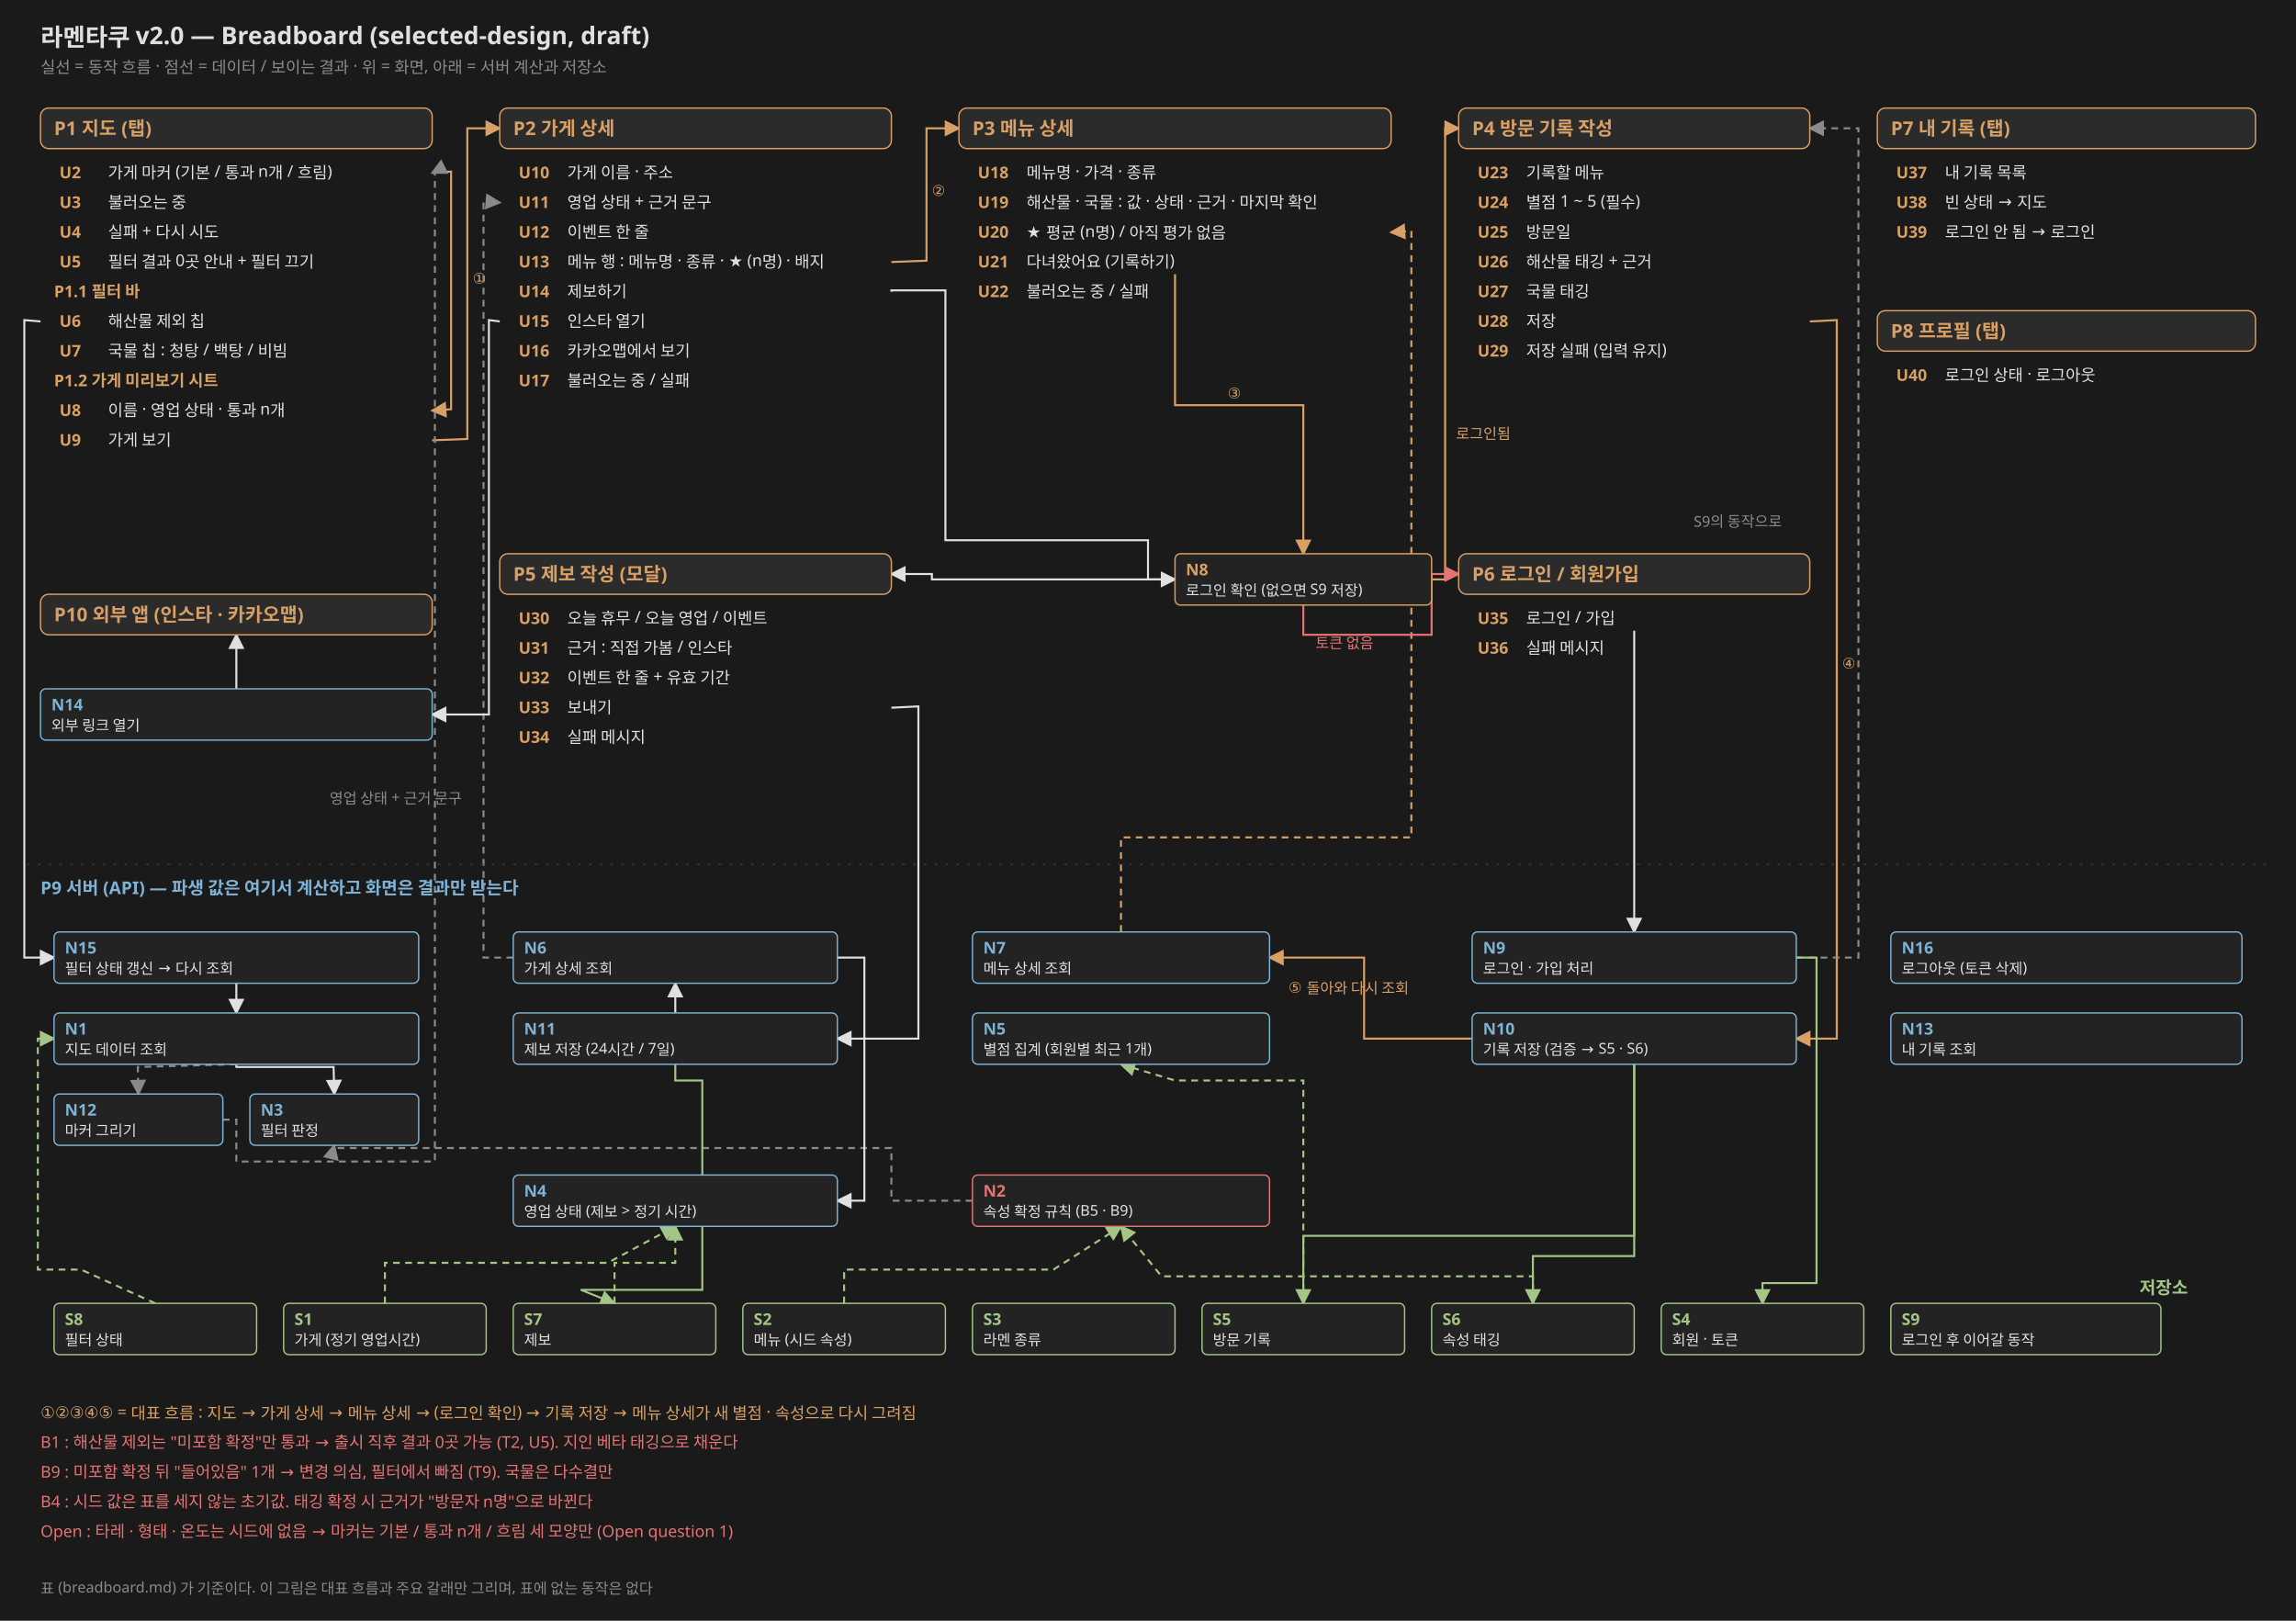
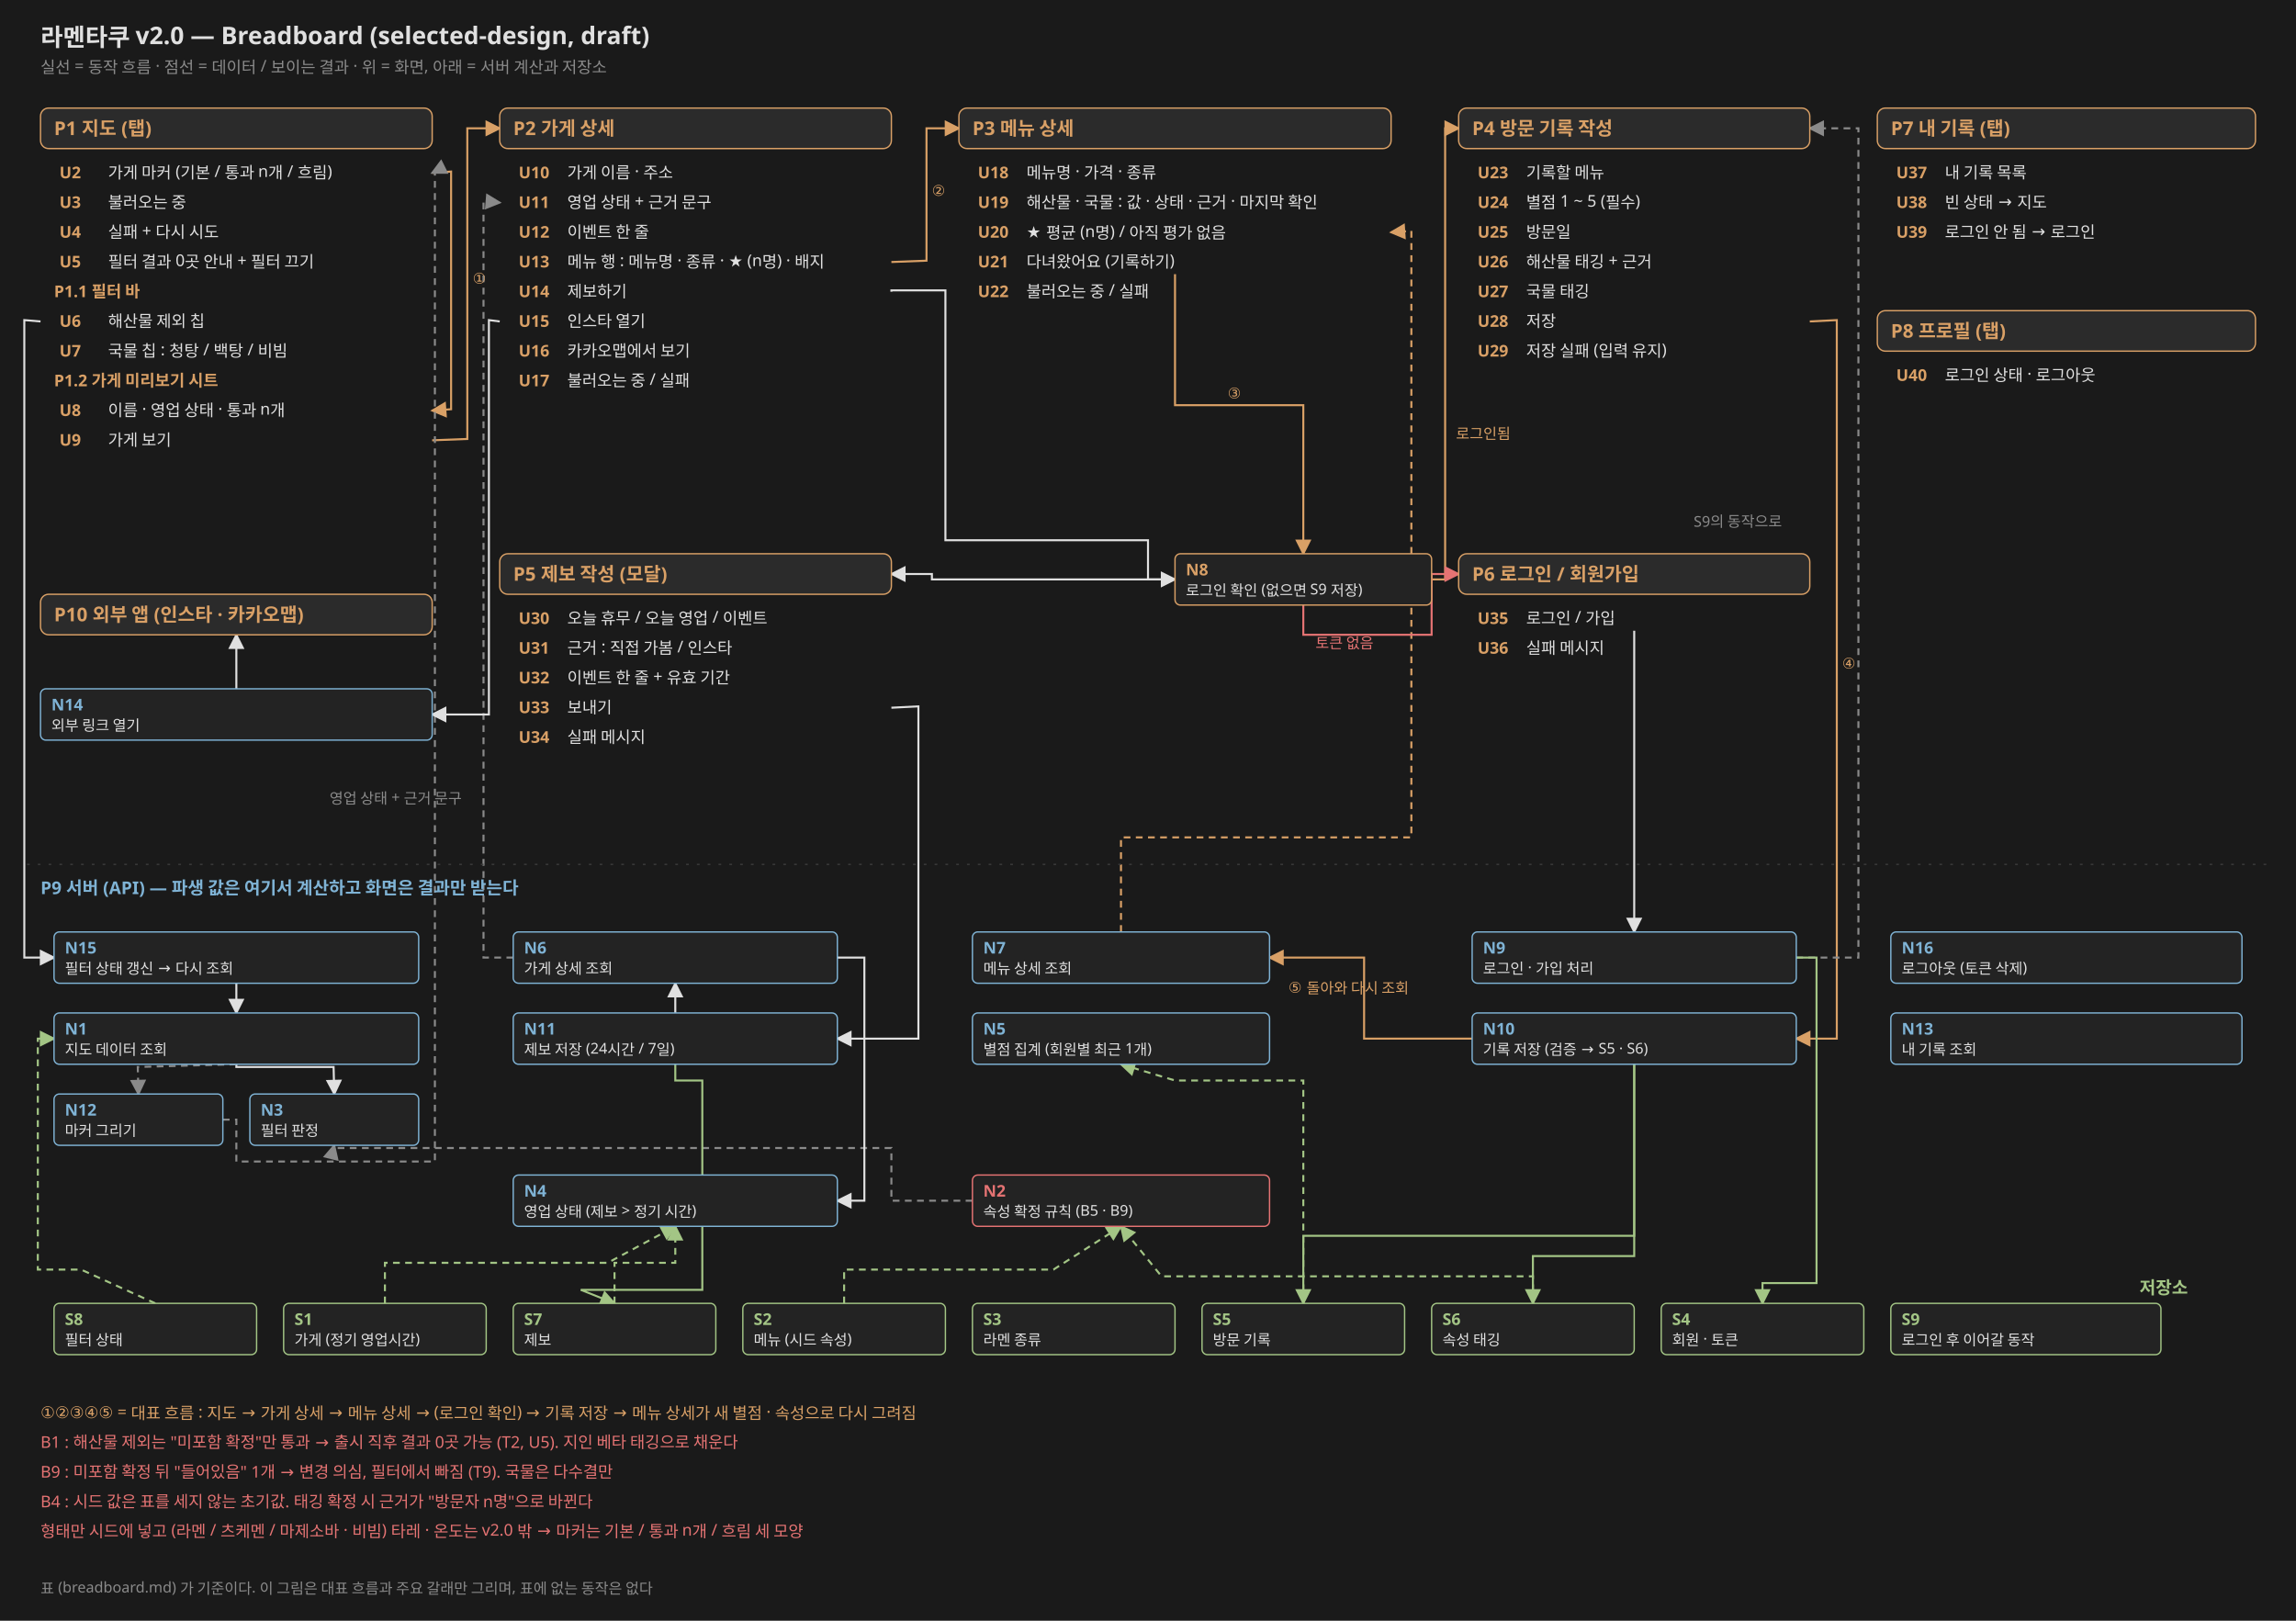
<svg xmlns="http://www.w3.org/2000/svg" width="1700" height="1200" viewBox="0 0 1700 1200" font-family="NanumSquareRound, Pretendard, sans-serif">
  <defs>
    <marker id="ahe0e0e0" markerWidth="8" markerHeight="8" refX="7" refY="4" orient="auto">
      <path d="M0,0 L8,4 L0,8 z" fill="#e0e0e0" />
    </marker>
    <marker id="ahde0e0e0" markerWidth="8" markerHeight="8" refX="7" refY="4" orient="auto">
      <path d="M0,0 L8,4 L0,8 z" fill="#e0e0e0" />
    </marker>
    <marker id="ah8a8a8a" markerWidth="8" markerHeight="8" refX="7" refY="4" orient="auto">
      <path d="M0,0 L8,4 L0,8 z" fill="#8a8a8a" />
    </marker>
    <marker id="ahd8a8a8a" markerWidth="8" markerHeight="8" refX="7" refY="4" orient="auto">
      <path d="M0,0 L8,4 L0,8 z" fill="#8a8a8a" />
    </marker>
    <marker id="ahd9a066" markerWidth="8" markerHeight="8" refX="7" refY="4" orient="auto">
      <path d="M0,0 L8,4 L0,8 z" fill="#d9a066" />
    </marker>
    <marker id="ahdd9a066" markerWidth="8" markerHeight="8" refX="7" refY="4" orient="auto">
      <path d="M0,0 L8,4 L0,8 z" fill="#d9a066" />
    </marker>
    <marker id="ah7fb3d5" markerWidth="8" markerHeight="8" refX="7" refY="4" orient="auto">
      <path d="M0,0 L8,4 L0,8 z" fill="#7fb3d5" />
    </marker>
    <marker id="ahd7fb3d5" markerWidth="8" markerHeight="8" refX="7" refY="4" orient="auto">
      <path d="M0,0 L8,4 L0,8 z" fill="#7fb3d5" />
    </marker>
    <marker id="aha3c585" markerWidth="8" markerHeight="8" refX="7" refY="4" orient="auto">
      <path d="M0,0 L8,4 L0,8 z" fill="#a3c585" />
    </marker>
    <marker id="ahda3c585" markerWidth="8" markerHeight="8" refX="7" refY="4" orient="auto">
      <path d="M0,0 L8,4 L0,8 z" fill="#a3c585" />
    </marker>
    <marker id="ahe57373" markerWidth="8" markerHeight="8" refX="7" refY="4" orient="auto">
      <path d="M0,0 L8,4 L0,8 z" fill="#e57373" />
    </marker>
    <marker id="ahde57373" markerWidth="8" markerHeight="8" refX="7" refY="4" orient="auto">
      <path d="M0,0 L8,4 L0,8 z" fill="#e57373" />
    </marker>
  </defs>
  <rect width="1700" height="1200" fill="#1a1a1a" />
  <text x="30" y="34" font-size="18" fill="#e0e0e0" font-weight="bold" text-anchor="start">라멘타쿠 v2.0 — Breadboard (selected-design, draft)</text>
  <text x="30" y="54" font-size="12" fill="#8a8a8a" font-weight="normal" text-anchor="start">실선 = 동작 흐름 · 점선 = 데이터 / 보이는 결과 · 위 = 화면, 아래 = 서버 계산과 저장소</text>
  <polyline points="320,128.0 334,127 334,303 320,304.0" fill="none" stroke="#d9a066" stroke-width="1.5" marker-end="url(#ahd9a066)" />
  <polyline points="320,326.0 346,325 346,95 370,95.0" fill="none" stroke="#d9a066" stroke-width="1.5" marker-end="url(#ahd9a066)" />
  <polyline points="660,194.0 686,193 686,95 710,95.0" fill="none" stroke="#d9a066" stroke-width="1.5" marker-end="url(#ahd9a066)" />
  <polyline points="870.0,203 870,300 965,300 965.0,410" fill="none" stroke="#d9a066" stroke-width="1.5" marker-end="url(#ahd9a066)" />
  <polyline points="1060,429.0 1070,429 1070,95 1080,95.0" fill="none" stroke="#d9a066" stroke-width="1.5" marker-end="url(#ahd9a066)" />
  <polyline points="1340,238.0 1360,237 1360,769 1330,769.0" fill="none" stroke="#d9a066" stroke-width="1.5" marker-end="url(#ahd9a066)" />
  <polyline points="1090,769.0 1010,769 1010,709 940,709.0" fill="none" stroke="#d9a066" stroke-width="1.5" marker-end="url(#ahd9a066)" />
  <polyline points="830.0,690 830,620 1045,620 1045,171 1030,172.0" fill="none" stroke="#d9a066" stroke-width="1.5" stroke-dasharray="5 4" marker-end="url(#ahdd9a066)" />
  <polyline points="965.0,448 965,470 1060,470 1060,425 1080,425.0" fill="none" stroke="#e57373" stroke-width="1.5" marker-end="url(#ahe57373)" />
  <polyline points="1210.0,467 1210,660 1210.0,690" fill="none" stroke="#e0e0e0" stroke-width="1.5" marker-end="url(#ahe0e0e0)" />
  <polyline points="1330,709.0 1376,709 1376,95 1340,95.0" fill="none" stroke="#8a8a8a" stroke-width="1.5" stroke-dasharray="5 4" marker-end="url(#ahd8a8a8a)" />
  <polyline points="30,238.0 18,237 18,709 40,709.0" fill="none" stroke="#e0e0e0" stroke-width="1.5" marker-end="url(#ahe0e0e0)" />
  <polyline points="175.0,728 175.0,750" fill="none" stroke="#e0e0e0" stroke-width="1.5" marker-end="url(#ahe0e0e0)" />
  <polyline points="175.0,788 175,790 247,790 247.5,810" fill="none" stroke="#e0e0e0" stroke-width="1.5" marker-end="url(#ahe0e0e0)" />
  <polyline points="175.0,788 102,790 102.5,810" fill="none" stroke="#8a8a8a" stroke-width="1.5" stroke-dasharray="5 4" marker-end="url(#ahd8a8a8a)" />
  <polyline points="165,829.0 175,829 175,860 322,860 322,127 320,128.0" fill="none" stroke="#8a8a8a" stroke-width="1.5" stroke-dasharray="5 4" marker-end="url(#ahd8a8a8a)" />
  <polyline points="720,889.0 660,889 660,850 247,850 247.5,848" fill="none" stroke="#8a8a8a" stroke-width="1.5" stroke-dasharray="5 4" marker-end="url(#ahd8a8a8a)" />
  <polyline points="660,216.0 660,215 700,215 700,400 850,400 850,429 870,429.0" fill="none" stroke="#e0e0e0" stroke-width="1.5" marker-end="url(#ahe0e0e0)" />
  <polyline points="870,429.0 850,429 690,429 690,425 660,425.0" fill="none" stroke="#e0e0e0" stroke-width="1.5" marker-end="url(#ahe0e0e0)" />
  <polyline points="660,524.0 680,523 680,769 620,769.0" fill="none" stroke="#e0e0e0" stroke-width="1.5" marker-end="url(#ahe0e0e0)" />
  <polyline points="500.0,750 500.0,728" fill="none" stroke="#e0e0e0" stroke-width="1.5" marker-end="url(#ahe0e0e0)" />
  <polyline points="620,709.0 640,709 640,889 620,889.0" fill="none" stroke="#e0e0e0" stroke-width="1.5" marker-end="url(#ahe0e0e0)" />
  <polyline points="380,709.0 358,709 358,149 370,150.0" fill="none" stroke="#8a8a8a" stroke-width="1.5" stroke-dasharray="5 4" marker-end="url(#ahd8a8a8a)" />
  <polyline points="370,238.0 362,237 362,529 320,529.0" fill="none" stroke="#e0e0e0" stroke-width="1.5" marker-end="url(#ahe0e0e0)" />
  <polyline points="175.0,510 175.0,470" fill="none" stroke="#e0e0e0" stroke-width="1.5" marker-end="url(#ahe0e0e0)" />
  <polyline points="115.0,965 60,940 28,940 28,769 40,769.0" fill="none" stroke="#a3c585" stroke-width="1.5" stroke-dasharray="5 4" marker-end="url(#ahda3c585)" />
  <polyline points="285.0,965 285,935 450,935 500.0,908" fill="none" stroke="#a3c585" stroke-width="1.5" stroke-dasharray="5 4" marker-end="url(#ahda3c585)" />
  <polyline points="455.0,965 455,935 500,935 500.0,908" fill="none" stroke="#a3c585" stroke-width="1.5" stroke-dasharray="5 4" marker-end="url(#ahda3c585)" />
  <polyline points="500.0,788 500,800 520,800 520,955 430,955 455.0,965" fill="none" stroke="#a3c585" stroke-width="1.5" marker-end="url(#aha3c585)" />
  <polyline points="625.0,965 625,940 780,940 830.0,908" fill="none" stroke="#a3c585" stroke-width="1.5" stroke-dasharray="5 4" marker-end="url(#ahda3c585)" />
  <polyline points="1135.0,965 1135,945 860,945 830.0,908" fill="none" stroke="#a3c585" stroke-width="1.5" stroke-dasharray="5 4" marker-end="url(#ahda3c585)" />
  <polyline points="965.0,965 965,800 870,800 830.0,788" fill="none" stroke="#a3c585" stroke-width="1.5" stroke-dasharray="5 4" marker-end="url(#ahda3c585)" />
  <polyline points="1210.0,788 1210,915 965,915 965.0,965" fill="none" stroke="#a3c585" stroke-width="1.5" marker-end="url(#aha3c585)" />
  <polyline points="1210.0,788 1210,930 1135,930 1135.0,965" fill="none" stroke="#a3c585" stroke-width="1.5" marker-end="url(#aha3c585)" />
  <polyline points="1330,709.0 1345,709 1345,950 1305,950 1305.0,965" fill="none" stroke="#a3c585" stroke-width="1.5" marker-end="url(#aha3c585)" />
  <rect x="30" y="80" width="290" height="30" rx="6" fill="#2b2b2b" stroke="#d9a066" />
  <rect x="370" y="80" width="290" height="30" rx="6" fill="#2b2b2b" stroke="#d9a066" />
  <rect x="710" y="80" width="320" height="30" rx="6" fill="#2b2b2b" stroke="#d9a066" />
  <rect x="1080" y="80" width="260" height="30" rx="6" fill="#2b2b2b" stroke="#d9a066" />
  <rect x="1390" y="80" width="280" height="30" rx="6" fill="#2b2b2b" stroke="#d9a066" />
  <rect x="1390" y="230" width="280" height="30" rx="6" fill="#2b2b2b" stroke="#d9a066" />
  <rect x="370" y="410" width="290" height="30" rx="6" fill="#2b2b2b" stroke="#d9a066" />
  <rect x="1080" y="410" width="260" height="30" rx="6" fill="#2b2b2b" stroke="#d9a066" />
  <rect x="30" y="440" width="290" height="30" rx="6" fill="#2b2b2b" stroke="#d9a066" />
  <rect x="870" y="410" width="190" height="38" rx="4" fill="#232323" stroke="#d9a066" />
  <rect x="30" y="510" width="290" height="38" rx="4" fill="#232323" stroke="#7fb3d5" />
  <line x1="20" y1="640" x2="1680" y2="640" stroke="#3a3a3a" stroke-dasharray="2 6" />
  <rect x="40" y="690" width="270" height="38" rx="4" fill="#232323" stroke="#7fb3d5" />
  <rect x="40" y="750" width="270" height="38" rx="4" fill="#232323" stroke="#7fb3d5" />
  <rect x="40" y="810" width="125" height="38" rx="4" fill="#232323" stroke="#7fb3d5" />
  <rect x="185" y="810" width="125" height="38" rx="4" fill="#232323" stroke="#7fb3d5" />
  <rect x="380" y="690" width="240" height="38" rx="4" fill="#232323" stroke="#7fb3d5" />
  <rect x="380" y="750" width="240" height="38" rx="4" fill="#232323" stroke="#7fb3d5" />
  <rect x="380" y="870" width="240" height="38" rx="4" fill="#232323" stroke="#7fb3d5" />
  <rect x="720" y="690" width="220" height="38" rx="4" fill="#232323" stroke="#7fb3d5" />
  <rect x="720" y="750" width="220" height="38" rx="4" fill="#232323" stroke="#7fb3d5" />
  <rect x="720" y="870" width="220" height="38" rx="4" fill="#232323" stroke="#e57373" />
  <rect x="1090" y="690" width="240" height="38" rx="4" fill="#232323" stroke="#7fb3d5" />
  <rect x="1090" y="750" width="240" height="38" rx="4" fill="#232323" stroke="#7fb3d5" />
  <rect x="1400" y="690" width="260" height="38" rx="4" fill="#232323" stroke="#7fb3d5" />
  <rect x="1400" y="750" width="260" height="38" rx="4" fill="#232323" stroke="#7fb3d5" />
  <rect x="40" y="965" width="150" height="38" rx="4" fill="#232323" stroke="#a3c585" />
  <rect x="210" y="965" width="150" height="38" rx="4" fill="#232323" stroke="#a3c585" />
  <rect x="380" y="965" width="150" height="38" rx="4" fill="#232323" stroke="#a3c585" />
  <rect x="550" y="965" width="150" height="38" rx="4" fill="#232323" stroke="#a3c585" />
  <rect x="720" y="965" width="150" height="38" rx="4" fill="#232323" stroke="#a3c585" />
  <rect x="890" y="965" width="150" height="38" rx="4" fill="#232323" stroke="#a3c585" />
  <rect x="1060" y="965" width="150" height="38" rx="4" fill="#232323" stroke="#a3c585" />
  <rect x="1230" y="965" width="150" height="38" rx="4" fill="#232323" stroke="#a3c585" />
  <rect x="1400" y="965" width="200" height="38" rx="4" fill="#232323" stroke="#a3c585" />
  <text x="40" y="100" font-size="14" fill="#d9a066" font-weight="bold" text-anchor="start">P1  지도 (탭)</text>
  <text x="44" y="132" font-size="12" fill="#d9a066" font-weight="bold" text-anchor="start">U2</text>
  <text x="80" y="132" font-size="12" fill="#e0e0e0" font-weight="normal" text-anchor="start">가게 마커 (기본 / 통과 n개 / 흐림)</text>
  <text x="44" y="154" font-size="12" fill="#d9a066" font-weight="bold" text-anchor="start">U3</text>
  <text x="80" y="154" font-size="12" fill="#e0e0e0" font-weight="normal" text-anchor="start">불러오는 중</text>
  <text x="44" y="176" font-size="12" fill="#d9a066" font-weight="bold" text-anchor="start">U4</text>
  <text x="80" y="176" font-size="12" fill="#e0e0e0" font-weight="normal" text-anchor="start">실패 + 다시 시도</text>
  <text x="44" y="198" font-size="12" fill="#d9a066" font-weight="bold" text-anchor="start">U5</text>
  <text x="80" y="198" font-size="12" fill="#e0e0e0" font-weight="normal" text-anchor="start">필터 결과 0곳 안내 + 필터 끄기</text>
  <text x="40" y="220" font-size="12" fill="#d9a066" font-weight="bold" text-anchor="start">P1.1  필터 바</text>
  <text x="44" y="242" font-size="12" fill="#d9a066" font-weight="bold" text-anchor="start">U6</text>
  <text x="80" y="242" font-size="12" fill="#e0e0e0" font-weight="normal" text-anchor="start">해산물 제외 칩</text>
  <text x="44" y="264" font-size="12" fill="#d9a066" font-weight="bold" text-anchor="start">U7</text>
  <text x="80" y="264" font-size="12" fill="#e0e0e0" font-weight="normal" text-anchor="start">국물 칩 : 청탕 / 백탕 / 비빔</text>
  <text x="40" y="286" font-size="12" fill="#d9a066" font-weight="bold" text-anchor="start">P1.2  가게 미리보기 시트</text>
  <text x="44" y="308" font-size="12" fill="#d9a066" font-weight="bold" text-anchor="start">U8</text>
  <text x="80" y="308" font-size="12" fill="#e0e0e0" font-weight="normal" text-anchor="start">이름 · 영업 상태 · 통과 n개</text>
  <text x="44" y="330" font-size="12" fill="#d9a066" font-weight="bold" text-anchor="start">U9</text>
  <text x="80" y="330" font-size="12" fill="#e0e0e0" font-weight="normal" text-anchor="start">가게 보기</text>
  <text x="380" y="100" font-size="14" fill="#d9a066" font-weight="bold" text-anchor="start">P2  가게 상세</text>
  <text x="384" y="132" font-size="12" fill="#d9a066" font-weight="bold" text-anchor="start">U10</text>
  <text x="420" y="132" font-size="12" fill="#e0e0e0" font-weight="normal" text-anchor="start">가게 이름 · 주소</text>
  <text x="384" y="154" font-size="12" fill="#d9a066" font-weight="bold" text-anchor="start">U11</text>
  <text x="420" y="154" font-size="12" fill="#e0e0e0" font-weight="normal" text-anchor="start">영업 상태 + 근거 문구</text>
  <text x="384" y="176" font-size="12" fill="#d9a066" font-weight="bold" text-anchor="start">U12</text>
  <text x="420" y="176" font-size="12" fill="#e0e0e0" font-weight="normal" text-anchor="start">이벤트 한 줄</text>
  <text x="384" y="198" font-size="12" fill="#d9a066" font-weight="bold" text-anchor="start">U13</text>
  <text x="420" y="198" font-size="12" fill="#e0e0e0" font-weight="normal" text-anchor="start">메뉴 행 : 메뉴명 · 종류 · ★ (n명) · 배지</text>
  <text x="384" y="220" font-size="12" fill="#d9a066" font-weight="bold" text-anchor="start">U14</text>
  <text x="420" y="220" font-size="12" fill="#e0e0e0" font-weight="normal" text-anchor="start">제보하기</text>
  <text x="384" y="242" font-size="12" fill="#d9a066" font-weight="bold" text-anchor="start">U15</text>
  <text x="420" y="242" font-size="12" fill="#e0e0e0" font-weight="normal" text-anchor="start">인스타 열기</text>
  <text x="384" y="264" font-size="12" fill="#d9a066" font-weight="bold" text-anchor="start">U16</text>
  <text x="420" y="264" font-size="12" fill="#e0e0e0" font-weight="normal" text-anchor="start">카카오맵에서 보기</text>
  <text x="384" y="286" font-size="12" fill="#d9a066" font-weight="bold" text-anchor="start">U17</text>
  <text x="420" y="286" font-size="12" fill="#e0e0e0" font-weight="normal" text-anchor="start">불러오는 중 / 실패</text>
  <text x="720" y="100" font-size="14" fill="#d9a066" font-weight="bold" text-anchor="start">P3  메뉴 상세</text>
  <text x="724" y="132" font-size="12" fill="#d9a066" font-weight="bold" text-anchor="start">U18</text>
  <text x="760" y="132" font-size="12" fill="#e0e0e0" font-weight="normal" text-anchor="start">메뉴명 · 가격 · 종류</text>
  <text x="724" y="154" font-size="12" fill="#d9a066" font-weight="bold" text-anchor="start">U19</text>
  <text x="760" y="154" font-size="12" fill="#e0e0e0" font-weight="normal" text-anchor="start">해산물 · 국물 : 값 · 상태 · 근거 · 마지막 확인</text>
  <text x="724" y="176" font-size="12" fill="#d9a066" font-weight="bold" text-anchor="start">U20</text>
  <text x="760" y="176" font-size="12" fill="#e0e0e0" font-weight="normal" text-anchor="start">★ 평균 (n명) / 아직 평가 없음</text>
  <text x="724" y="198" font-size="12" fill="#d9a066" font-weight="bold" text-anchor="start">U21</text>
  <text x="760" y="198" font-size="12" fill="#e0e0e0" font-weight="normal" text-anchor="start">다녀왔어요 (기록하기)</text>
  <text x="724" y="220" font-size="12" fill="#d9a066" font-weight="bold" text-anchor="start">U22</text>
  <text x="760" y="220" font-size="12" fill="#e0e0e0" font-weight="normal" text-anchor="start">불러오는 중 / 실패</text>
  <text x="1090" y="100" font-size="14" fill="#d9a066" font-weight="bold" text-anchor="start">P4  방문 기록 작성</text>
  <text x="1094" y="132" font-size="12" fill="#d9a066" font-weight="bold" text-anchor="start">U23</text>
  <text x="1130" y="132" font-size="12" fill="#e0e0e0" font-weight="normal" text-anchor="start">기록할 메뉴</text>
  <text x="1094" y="154" font-size="12" fill="#d9a066" font-weight="bold" text-anchor="start">U24</text>
  <text x="1130" y="154" font-size="12" fill="#e0e0e0" font-weight="normal" text-anchor="start">별점 1 ~ 5 (필수)</text>
  <text x="1094" y="176" font-size="12" fill="#d9a066" font-weight="bold" text-anchor="start">U25</text>
  <text x="1130" y="176" font-size="12" fill="#e0e0e0" font-weight="normal" text-anchor="start">방문일</text>
  <text x="1094" y="198" font-size="12" fill="#d9a066" font-weight="bold" text-anchor="start">U26</text>
  <text x="1130" y="198" font-size="12" fill="#e0e0e0" font-weight="normal" text-anchor="start">해산물 태깅 + 근거</text>
  <text x="1094" y="220" font-size="12" fill="#d9a066" font-weight="bold" text-anchor="start">U27</text>
  <text x="1130" y="220" font-size="12" fill="#e0e0e0" font-weight="normal" text-anchor="start">국물 태깅</text>
  <text x="1094" y="242" font-size="12" fill="#d9a066" font-weight="bold" text-anchor="start">U28</text>
  <text x="1130" y="242" font-size="12" fill="#e0e0e0" font-weight="normal" text-anchor="start">저장</text>
  <text x="1094" y="264" font-size="12" fill="#d9a066" font-weight="bold" text-anchor="start">U29</text>
  <text x="1130" y="264" font-size="12" fill="#e0e0e0" font-weight="normal" text-anchor="start">저장 실패 (입력 유지)</text>
  <text x="1400" y="100" font-size="14" fill="#d9a066" font-weight="bold" text-anchor="start">P7  내 기록 (탭)</text>
  <text x="1404" y="132" font-size="12" fill="#d9a066" font-weight="bold" text-anchor="start">U37</text>
  <text x="1440" y="132" font-size="12" fill="#e0e0e0" font-weight="normal" text-anchor="start">내 기록 목록</text>
  <text x="1404" y="154" font-size="12" fill="#d9a066" font-weight="bold" text-anchor="start">U38</text>
  <text x="1440" y="154" font-size="12" fill="#e0e0e0" font-weight="normal" text-anchor="start">빈 상태 → 지도</text>
  <text x="1404" y="176" font-size="12" fill="#d9a066" font-weight="bold" text-anchor="start">U39</text>
  <text x="1440" y="176" font-size="12" fill="#e0e0e0" font-weight="normal" text-anchor="start">로그인 안 됨 → 로그인</text>
  <text x="1400" y="250" font-size="14" fill="#d9a066" font-weight="bold" text-anchor="start">P8  프로필 (탭)</text>
  <text x="1404" y="282" font-size="12" fill="#d9a066" font-weight="bold" text-anchor="start">U40</text>
  <text x="1440" y="282" font-size="12" fill="#e0e0e0" font-weight="normal" text-anchor="start">로그인 상태 · 로그아웃</text>
  <text x="380" y="430" font-size="14" fill="#d9a066" font-weight="bold" text-anchor="start">P5  제보 작성 (모달)</text>
  <text x="384" y="462" font-size="12" fill="#d9a066" font-weight="bold" text-anchor="start">U30</text>
  <text x="420" y="462" font-size="12" fill="#e0e0e0" font-weight="normal" text-anchor="start">오늘 휴무 / 오늘 영업 / 이벤트</text>
  <text x="384" y="484" font-size="12" fill="#d9a066" font-weight="bold" text-anchor="start">U31</text>
  <text x="420" y="484" font-size="12" fill="#e0e0e0" font-weight="normal" text-anchor="start">근거 : 직접 가봄 / 인스타</text>
  <text x="384" y="506" font-size="12" fill="#d9a066" font-weight="bold" text-anchor="start">U32</text>
  <text x="420" y="506" font-size="12" fill="#e0e0e0" font-weight="normal" text-anchor="start">이벤트 한 줄 + 유효 기간</text>
  <text x="384" y="528" font-size="12" fill="#d9a066" font-weight="bold" text-anchor="start">U33</text>
  <text x="420" y="528" font-size="12" fill="#e0e0e0" font-weight="normal" text-anchor="start">보내기</text>
  <text x="384" y="550" font-size="12" fill="#d9a066" font-weight="bold" text-anchor="start">U34</text>
  <text x="420" y="550" font-size="12" fill="#e0e0e0" font-weight="normal" text-anchor="start">실패 메시지</text>
  <text x="1090" y="430" font-size="14" fill="#d9a066" font-weight="bold" text-anchor="start">P6  로그인 / 회원가입</text>
  <text x="1094" y="462" font-size="12" fill="#d9a066" font-weight="bold" text-anchor="start">U35</text>
  <text x="1130" y="462" font-size="12" fill="#e0e0e0" font-weight="normal" text-anchor="start">로그인 / 가입</text>
  <text x="1094" y="484" font-size="12" fill="#d9a066" font-weight="bold" text-anchor="start">U36</text>
  <text x="1130" y="484" font-size="12" fill="#e0e0e0" font-weight="normal" text-anchor="start">실패 메시지</text>
  <text x="40" y="460" font-size="14" fill="#d9a066" font-weight="bold" text-anchor="start">P10  외부 앱 (인스타 · 카카오맵)</text>
  <text x="878" y="426" font-size="12" fill="#d9a066" font-weight="bold" text-anchor="start">N8</text>
  <text x="878" y="441" font-size="11" fill="#e0e0e0" font-weight="normal" text-anchor="start">로그인 확인 (없으면 S9 저장)</text>
  <text x="38" y="526" font-size="12" fill="#7fb3d5" font-weight="bold" text-anchor="start">N14</text>
  <text x="38" y="541" font-size="11" fill="#e0e0e0" font-weight="normal" text-anchor="start">외부 링크 열기</text>
  <text x="30" y="662" font-size="13" fill="#7fb3d5" font-weight="bold" text-anchor="start">P9 서버 (API) — 파생 값은 여기서 계산하고 화면은 결과만 받는다</text>
  <text x="48" y="706" font-size="12" fill="#7fb3d5" font-weight="bold" text-anchor="start">N15</text>
  <text x="48" y="721" font-size="11" fill="#e0e0e0" font-weight="normal" text-anchor="start">필터 상태 갱신 → 다시 조회</text>
  <text x="48" y="766" font-size="12" fill="#7fb3d5" font-weight="bold" text-anchor="start">N1</text>
  <text x="48" y="781" font-size="11" fill="#e0e0e0" font-weight="normal" text-anchor="start">지도 데이터 조회</text>
  <text x="48" y="826" font-size="12" fill="#7fb3d5" font-weight="bold" text-anchor="start">N12</text>
  <text x="48" y="841" font-size="11" fill="#e0e0e0" font-weight="normal" text-anchor="start">마커 그리기</text>
  <text x="193" y="826" font-size="12" fill="#7fb3d5" font-weight="bold" text-anchor="start">N3</text>
  <text x="193" y="841" font-size="11" fill="#e0e0e0" font-weight="normal" text-anchor="start">필터 판정</text>
  <text x="388" y="706" font-size="12" fill="#7fb3d5" font-weight="bold" text-anchor="start">N6</text>
  <text x="388" y="721" font-size="11" fill="#e0e0e0" font-weight="normal" text-anchor="start">가게 상세 조회</text>
  <text x="388" y="766" font-size="12" fill="#7fb3d5" font-weight="bold" text-anchor="start">N11</text>
  <text x="388" y="781" font-size="11" fill="#e0e0e0" font-weight="normal" text-anchor="start">제보 저장 (24시간 / 7일)</text>
  <text x="388" y="886" font-size="12" fill="#7fb3d5" font-weight="bold" text-anchor="start">N4</text>
  <text x="388" y="901" font-size="11" fill="#e0e0e0" font-weight="normal" text-anchor="start">영업 상태 (제보 &gt; 정기 시간)</text>
  <text x="728" y="706" font-size="12" fill="#7fb3d5" font-weight="bold" text-anchor="start">N7</text>
  <text x="728" y="721" font-size="11" fill="#e0e0e0" font-weight="normal" text-anchor="start">메뉴 상세 조회</text>
  <text x="728" y="766" font-size="12" fill="#7fb3d5" font-weight="bold" text-anchor="start">N5</text>
  <text x="728" y="781" font-size="11" fill="#e0e0e0" font-weight="normal" text-anchor="start">별점 집계 (회원별 최근 1개)</text>
  <text x="728" y="886" font-size="12" fill="#e57373" font-weight="bold" text-anchor="start">N2</text>
  <text x="728" y="901" font-size="11" fill="#e0e0e0" font-weight="normal" text-anchor="start">속성 확정 규칙 (B5 · B9)</text>
  <text x="1098" y="706" font-size="12" fill="#7fb3d5" font-weight="bold" text-anchor="start">N9</text>
  <text x="1098" y="721" font-size="11" fill="#e0e0e0" font-weight="normal" text-anchor="start">로그인 · 가입 처리</text>
  <text x="1098" y="766" font-size="12" fill="#7fb3d5" font-weight="bold" text-anchor="start">N10</text>
  <text x="1098" y="781" font-size="11" fill="#e0e0e0" font-weight="normal" text-anchor="start">기록 저장 (검증 → S5 · S6)</text>
  <text x="1408" y="706" font-size="12" fill="#7fb3d5" font-weight="bold" text-anchor="start">N16</text>
  <text x="1408" y="721" font-size="11" fill="#e0e0e0" font-weight="normal" text-anchor="start">로그아웃 (토큰 삭제)</text>
  <text x="1408" y="766" font-size="12" fill="#7fb3d5" font-weight="bold" text-anchor="start">N13</text>
  <text x="1408" y="781" font-size="11" fill="#e0e0e0" font-weight="normal" text-anchor="start">내 기록 조회</text>
  <text x="1620" y="958" font-size="13" fill="#a3c585" font-weight="bold" text-anchor="end">저장소</text>
  <text x="48" y="981" font-size="12" fill="#a3c585" font-weight="bold" text-anchor="start">S8</text>
  <text x="48" y="996" font-size="11" fill="#e0e0e0" font-weight="normal" text-anchor="start">필터 상태</text>
  <text x="218" y="981" font-size="12" fill="#a3c585" font-weight="bold" text-anchor="start">S1</text>
  <text x="218" y="996" font-size="11" fill="#e0e0e0" font-weight="normal" text-anchor="start">가게 (정기 영업시간)</text>
  <text x="388" y="981" font-size="12" fill="#a3c585" font-weight="bold" text-anchor="start">S7</text>
  <text x="388" y="996" font-size="11" fill="#e0e0e0" font-weight="normal" text-anchor="start">제보</text>
  <text x="558" y="981" font-size="12" fill="#a3c585" font-weight="bold" text-anchor="start">S2</text>
  <text x="558" y="996" font-size="11" fill="#e0e0e0" font-weight="normal" text-anchor="start">메뉴 (시드 속성)</text>
  <text x="728" y="981" font-size="12" fill="#a3c585" font-weight="bold" text-anchor="start">S3</text>
  <text x="728" y="996" font-size="11" fill="#e0e0e0" font-weight="normal" text-anchor="start">라멘 종류</text>
  <text x="898" y="981" font-size="12" fill="#a3c585" font-weight="bold" text-anchor="start">S5</text>
  <text x="898" y="996" font-size="11" fill="#e0e0e0" font-weight="normal" text-anchor="start">방문 기록</text>
  <text x="1068" y="981" font-size="12" fill="#a3c585" font-weight="bold" text-anchor="start">S6</text>
  <text x="1068" y="996" font-size="11" fill="#e0e0e0" font-weight="normal" text-anchor="start">속성 태깅</text>
  <text x="1238" y="981" font-size="12" fill="#a3c585" font-weight="bold" text-anchor="start">S4</text>
  <text x="1238" y="996" font-size="11" fill="#e0e0e0" font-weight="normal" text-anchor="start">회원 · 토큰</text>
  <text x="1408" y="981" font-size="12" fill="#a3c585" font-weight="bold" text-anchor="start">S9</text>
  <text x="1408" y="996" font-size="11" fill="#e0e0e0" font-weight="normal" text-anchor="start">로그인 후 이어갈 동작</text>
  <text x="350" y="210" font-size="11" fill="#d9a066" font-weight="normal" text-anchor="start">①</text>
  <text x="690" y="145" font-size="11" fill="#d9a066" font-weight="normal" text-anchor="start">②</text>
  <text x="909" y="295" font-size="11" fill="#d9a066" font-weight="normal" text-anchor="start">③</text>
  <text x="1078" y="325" font-size="11" fill="#d9a066" font-weight="normal" text-anchor="start">로그인됨</text>
  <text x="1364" y="495" font-size="11" fill="#d9a066" font-weight="normal" text-anchor="start">④</text>
  <text x="954" y="735" font-size="11" fill="#d9a066" font-weight="normal" text-anchor="start">⑤ 돌아와 다시 조회</text>
  <text x="974" y="480" font-size="11" fill="#e57373" font-weight="normal" text-anchor="start">토큰 없음</text>
  <text x="1254" y="390" font-size="11" fill="#8a8a8a" font-weight="normal" text-anchor="start">S9의 동작으로</text>
  <text x="244" y="595" font-size="11" fill="#8a8a8a" font-weight="normal" text-anchor="start">영업 상태 + 근거 문구</text>
  <text x="30" y="1050" font-size="12" fill="#d9a066" font-weight="normal" text-anchor="start">①②③④⑤ = 대표 흐름 : 지도 → 가게 상세 → 메뉴 상세 → (로그인 확인) → 기록 저장 → 메뉴 상세가 새 별점 · 속성으로 다시 그려짐</text>
  <text x="30" y="1072" font-size="12" fill="#e57373" font-weight="normal" text-anchor="start">B1 : 해산물 제외는 "미포함 확정"만 통과 → 출시 직후 결과 0곳 가능 (T2, U5). 지인 베타 태깅으로 채운다</text>
  <text x="30" y="1094" font-size="12" fill="#e57373" font-weight="normal" text-anchor="start">B9 : 미포함 확정 뒤 "들어있음" 1개 → 변경 의심, 필터에서 빠짐 (T9). 국물은 다수결만</text>
  <text x="30" y="1116" font-size="12" fill="#e57373" font-weight="normal" text-anchor="start">B4 : 시드 값은 표를 세지 않는 초기값. 태깅 확정 시 근거가 "방문자 n명"으로 바뀐다</text>
-   <text x="30" y="1138" font-size="12" fill="#e57373" font-weight="normal" text-anchor="start">Open : 타레 · 형태 · 온도는 시드에 없음 → 마커는 기본 / 통과 n개 / 흐림 세 모양만 (Open question 1)</text>
+   <text x="30" y="1138" font-size="12" fill="#e57373" font-weight="normal" text-anchor="start">형태만 시드에 넣고 (라멘 / 츠케멘 / 마제소바 · 비빔) 타레 · 온도는 v2.0 밖 → 마커는 기본 / 통과 n개 / 흐림 세 모양</text>
  <text x="30" y="1180" font-size="11" fill="#8a8a8a" font-weight="normal" text-anchor="start">표 (breadboard.md) 가 기준이다. 이 그림은 대표 흐름과 주요 갈래만 그리며, 표에 없는 동작은 없다</text>
</svg>
